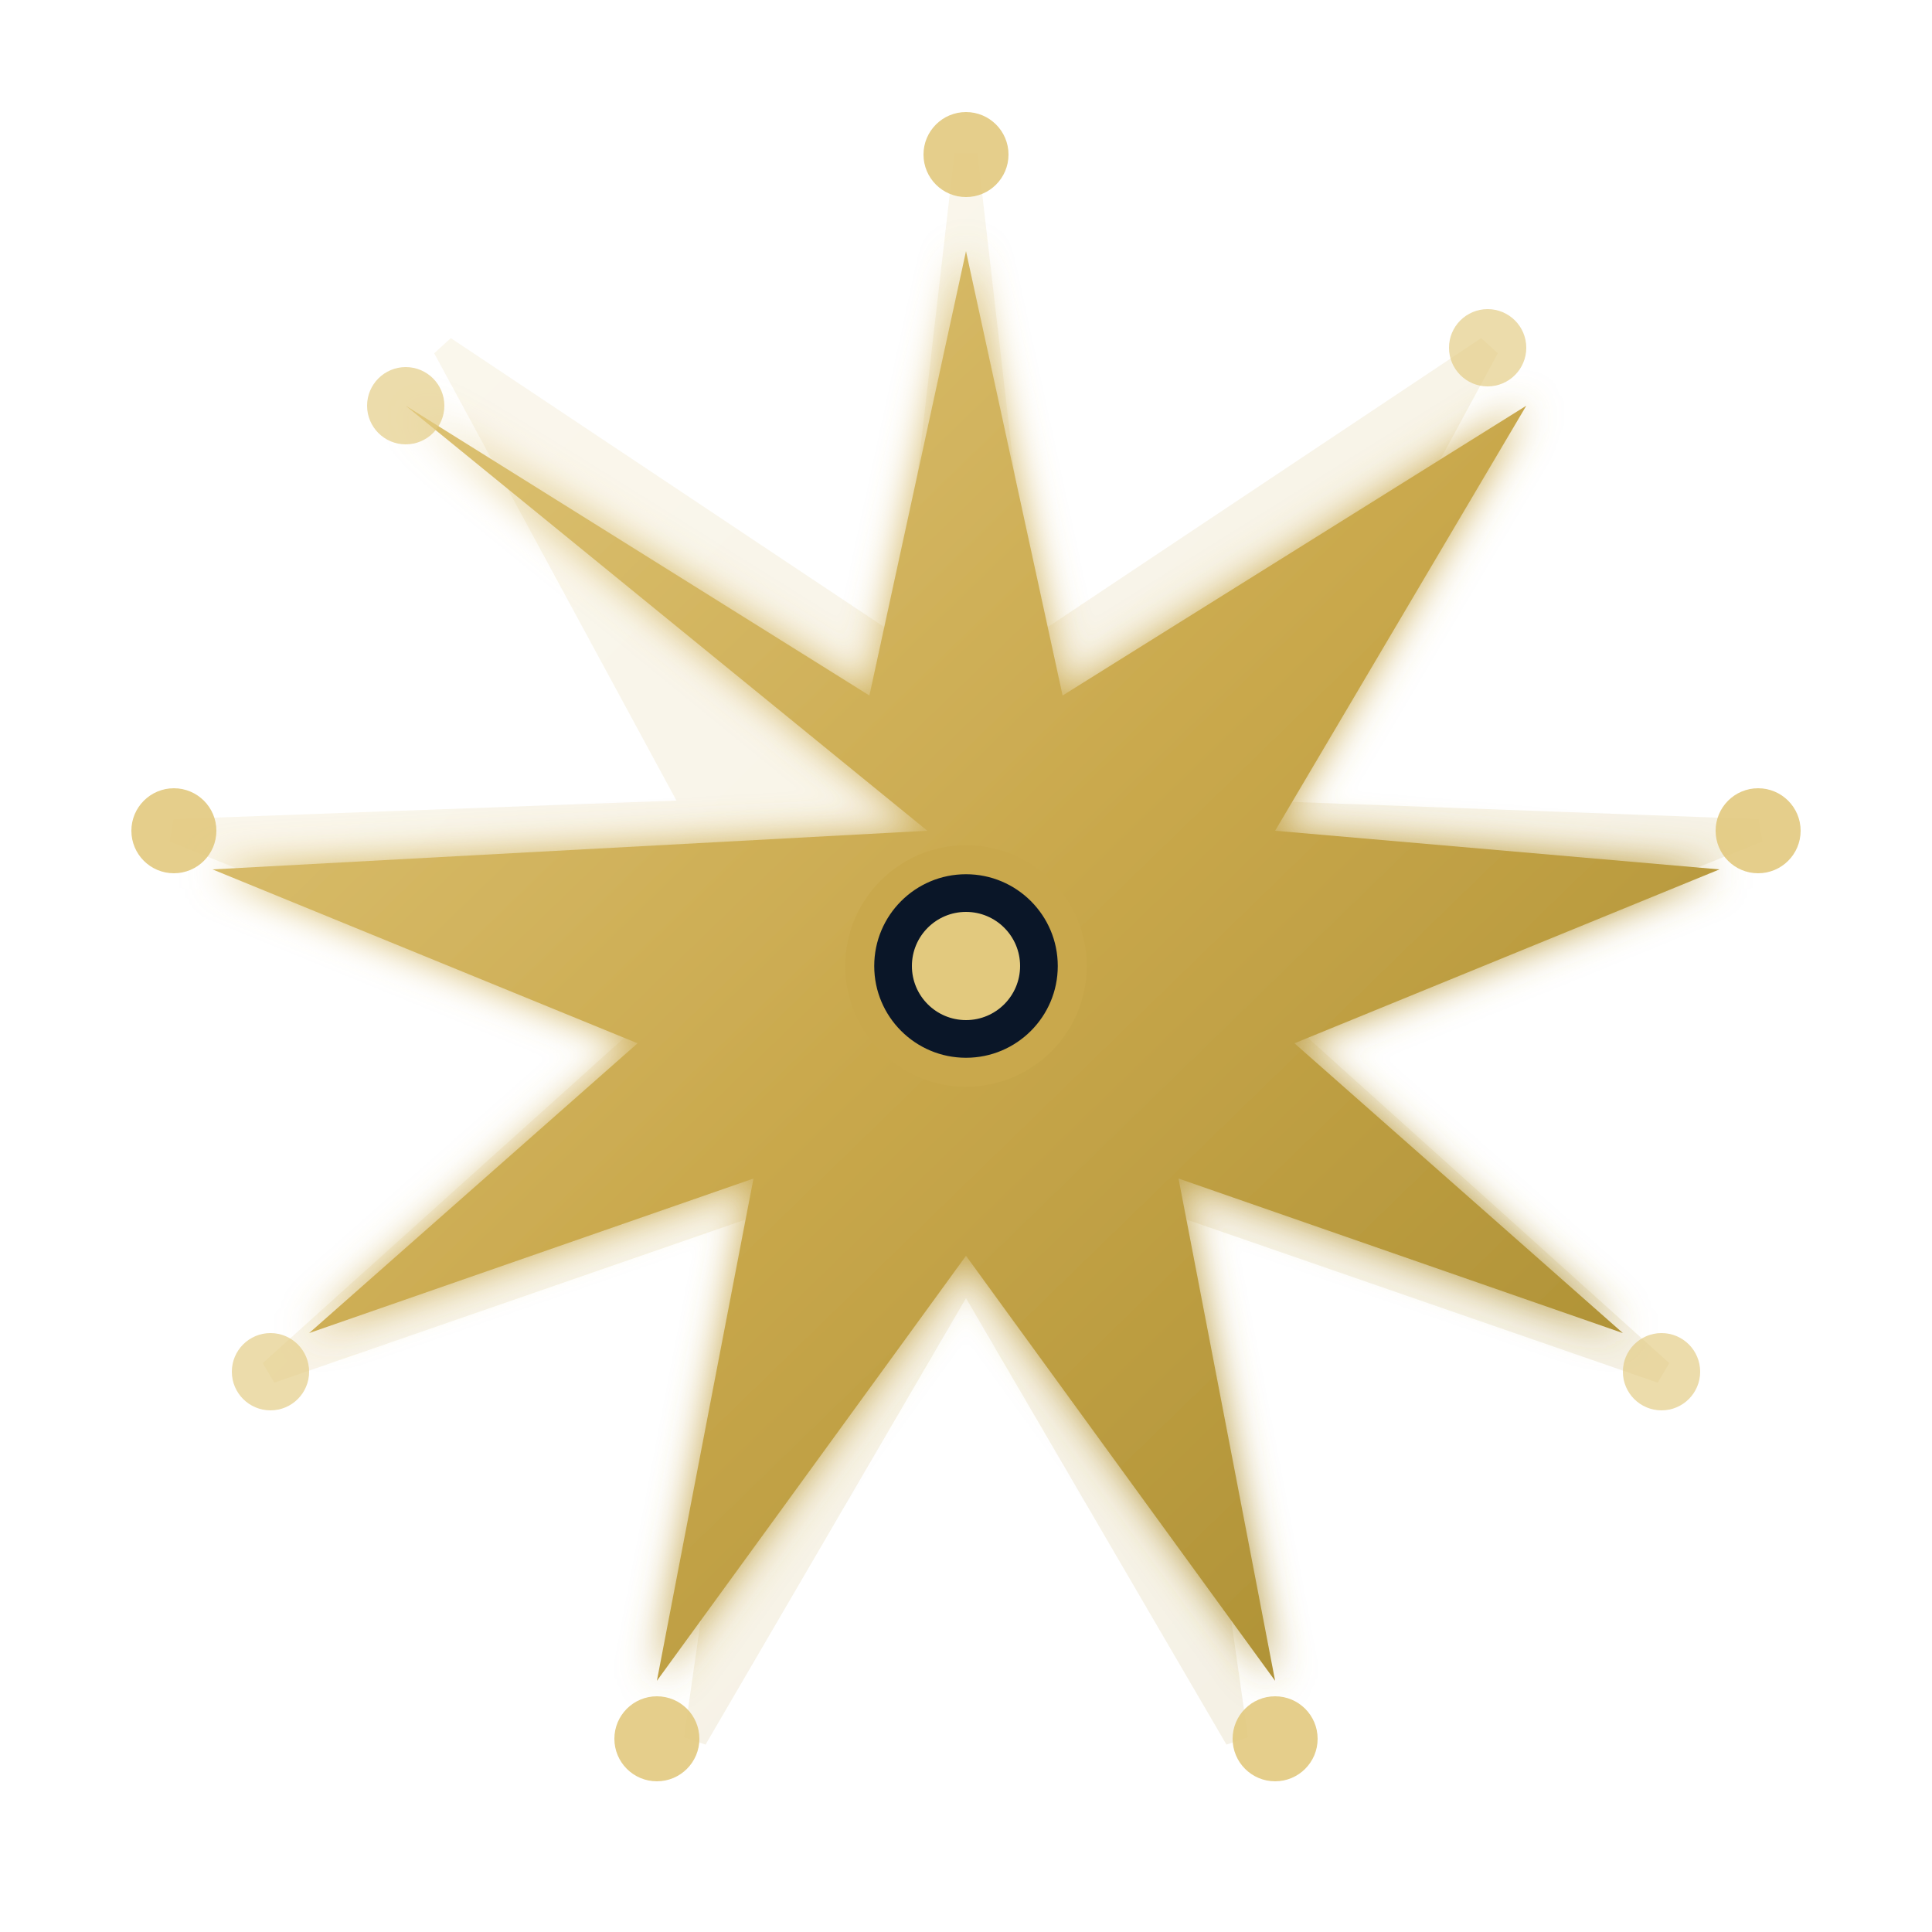
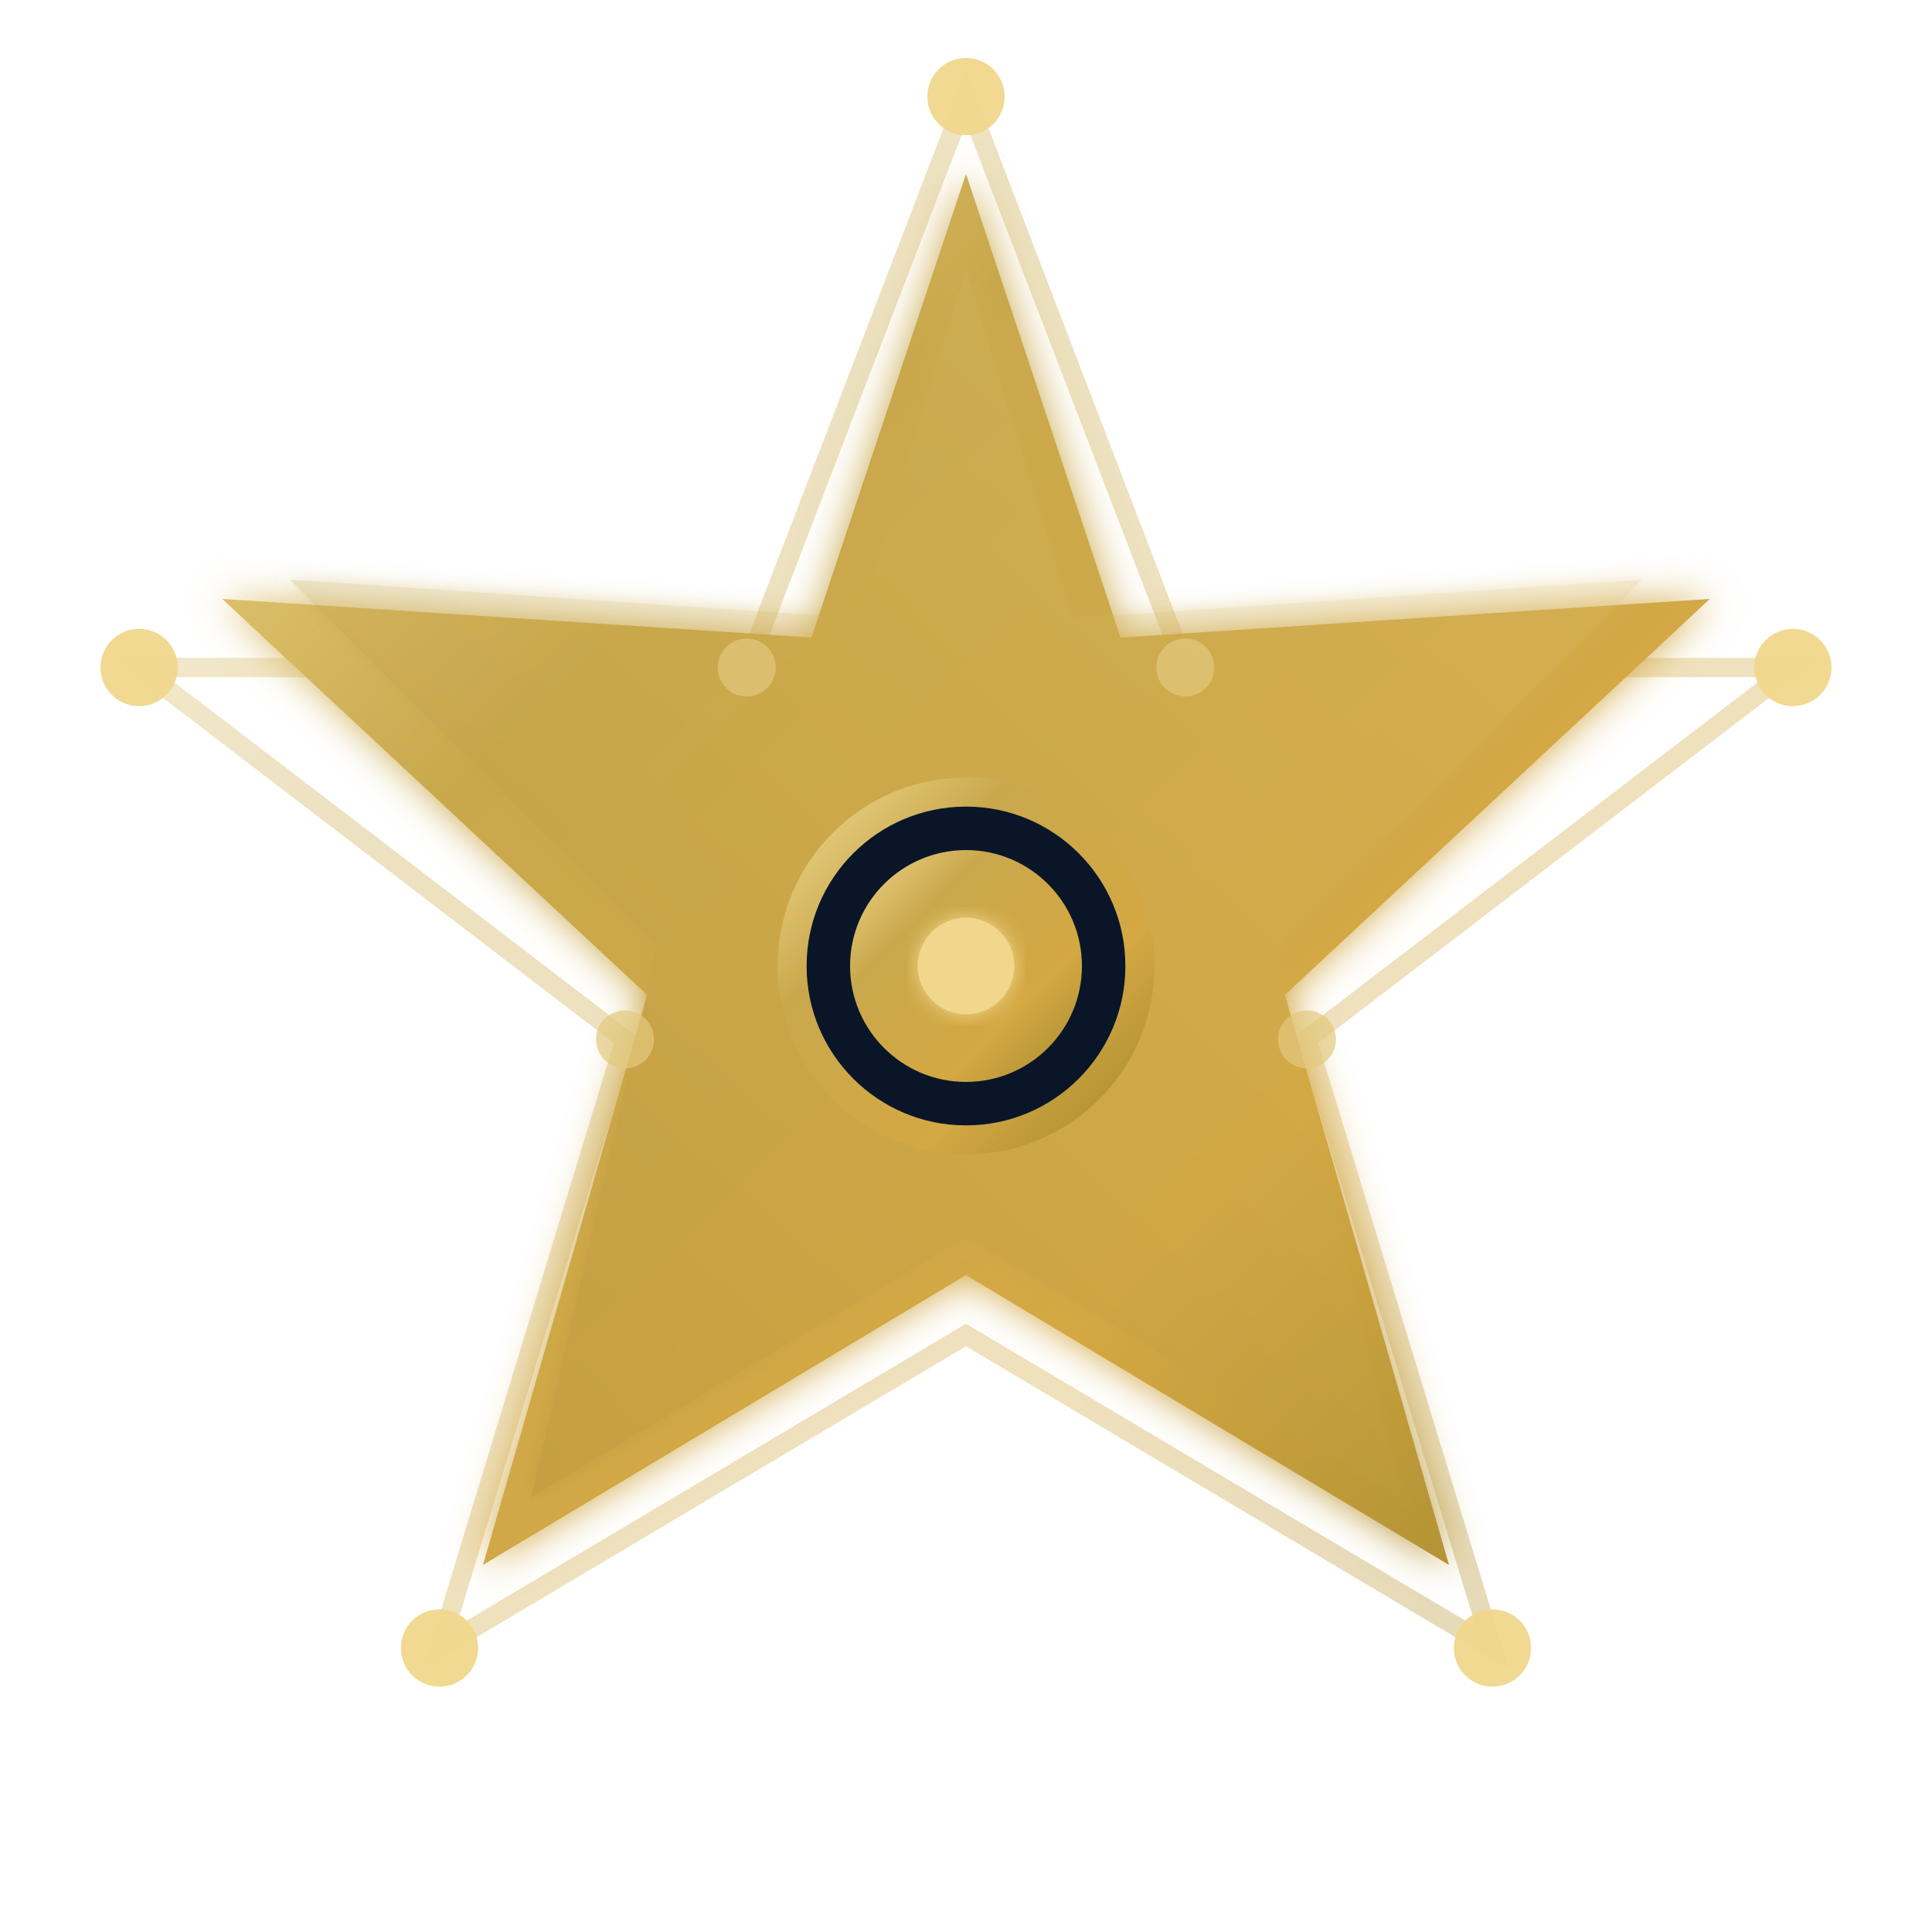
- <svg xmlns="http://www.w3.org/2000/svg" viewBox="0 0 100 100" id="heli-logo">
+ <svg xmlns="http://www.w3.org/2000/svg" viewBox="0 0 200 200">
  <defs>
-     <linearGradient id="goldGrad" x1="0%" y1="0%" x2="100%" y2="100%">
+     <linearGradient id="starGold" x1="0%" y1="0%" x2="100%" y2="100%">
+       <stop offset="0%" stop-color="#f0d78c" />
+       <stop offset="30%" stop-color="#c9a84c" />
+       <stop offset="70%" stop-color="#d4a843" />
+       <stop offset="100%" stop-color="#a68a2e" />
+     </linearGradient>
+     <linearGradient id="starGold2" x1="100%" y1="0%" x2="0%" y2="100%">
      <stop offset="0%" stop-color="#e2c97e" />
      <stop offset="50%" stop-color="#c9a84c" />
-       <stop offset="100%" stop-color="#a68a2e" />
+       <stop offset="100%" stop-color="#9a7b2f" />
    </linearGradient>
-     <filter id="glow">
+     <filter id="starGlow">
+       <feGaussianBlur stdDeviation="2" result="blur" />
+       <feMerge>
+         <feMergeNode in="blur" />
+         <feMergeNode in="SourceGraphic" />
+       </feMerge>
+     </filter>
+     <filter id="innerGlow">
      <feGaussianBlur stdDeviation="1" result="blur" />
      <feMerge>
        <feMergeNode in="blur" />
        <feMergeNode in="SourceGraphic" />
      </feMerge>
    </filter>
  </defs>
-   <polygon points="50,8 53,34 77,18 64,42 91,43 66,53 86,71 60,62 64,90 50,66 36,90 40,62 14,71 34,53 9,43 36,42 23,18 47,34" fill="url(#goldGrad)" opacity="0.13" stroke="url(#goldGrad)" stroke-width="1.2" />
-   <polygon points="50,13 55,36 79,21 66,43 89,45 67,54 84,69 61,61 66,87 50,65 34,87 39,61 16,69 33,54 11,45 48,43 21,21 45,36" fill="url(#goldGrad)" filter="url(#glow)" />
-   <circle cx="50" cy="50" r="5.5" fill="#0a1628" stroke="#c9a84c" stroke-width="1.5" />
-   <circle cx="50" cy="50" r="2.8" fill="#e2c97e" />
-   <circle cx="50" cy="8" r="2.2" fill="#e2c97e" opacity="0.9" />
-   <circle cx="91" cy="43" r="2.2" fill="#e2c97e" opacity="0.9" />
-   <circle cx="66" cy="90" r="2.2" fill="#e2c97e" opacity="0.9" />
-   <circle cx="34" cy="90" r="2.2" fill="#e2c97e" opacity="0.9" />
-   <circle cx="9" cy="43" r="2.2" fill="#e2c97e" opacity="0.9" />
-   <circle cx="77" cy="18" r="2" fill="#e2c97e" opacity="0.65" />
-   <circle cx="86" cy="71" r="2" fill="#e2c97e" opacity="0.65" />
-   <circle cx="14" cy="71" r="2" fill="#e2c97e" opacity="0.65" />
-   <circle cx="21" cy="21" r="2" fill="#e2c97e" opacity="0.65" />
+   <polygon points="100,10 122.7,69.1 185.6,69.1 135.3,107.6 154.5,170.6 100,138.2 45.5,170.6 64.7,107.6 14.4,69.1 77.3,69.1" fill="none" stroke="url(#starGold)" stroke-width="2" opacity="0.35" />
+   <polygon points="100,18 116,66 177,62 133,103 150,162 100,132 50,162 67,103 23,62 84,66" fill="url(#starGold)" filter="url(#starGlow)" />
+   <polygon points="100,28 111,64 170,60 132,98 145,155 100,128 55,155 68,98 30,60 89,64" fill="url(#starGold2)" opacity="0.25" filter="url(#innerGlow)" />
+   <circle cx="100" cy="100" r="18" fill="#0a1628" stroke="url(#starGold)" stroke-width="3" />
+   <circle cx="100" cy="100" r="12" fill="url(#starGold)" />
+   <circle cx="100" cy="100" r="5" fill="#f0d78c" filter="url(#innerGlow)" />
+   <circle cx="100" cy="10" r="4" fill="#f0d78c" opacity="0.95" />
+   <circle cx="185.6" cy="69.1" r="4" fill="#f0d78c" opacity="0.95" />
+   <circle cx="154.5" cy="170.6" r="4" fill="#f0d78c" opacity="0.95" />
+   <circle cx="45.5" cy="170.6" r="4" fill="#f0d78c" opacity="0.95" />
+   <circle cx="14.4" cy="69.1" r="4" fill="#f0d78c" opacity="0.95" />
+   <circle cx="122.7" cy="69.1" r="3" fill="#e2c97e" opacity="0.7" />
+   <circle cx="135.3" cy="107.6" r="3" fill="#e2c97e" opacity="0.7" />
+   <circle cx="64.7" cy="107.6" r="3" fill="#e2c97e" opacity="0.7" />
+   <circle cx="77.3" cy="69.1" r="3" fill="#e2c97e" opacity="0.7" />
</svg>
